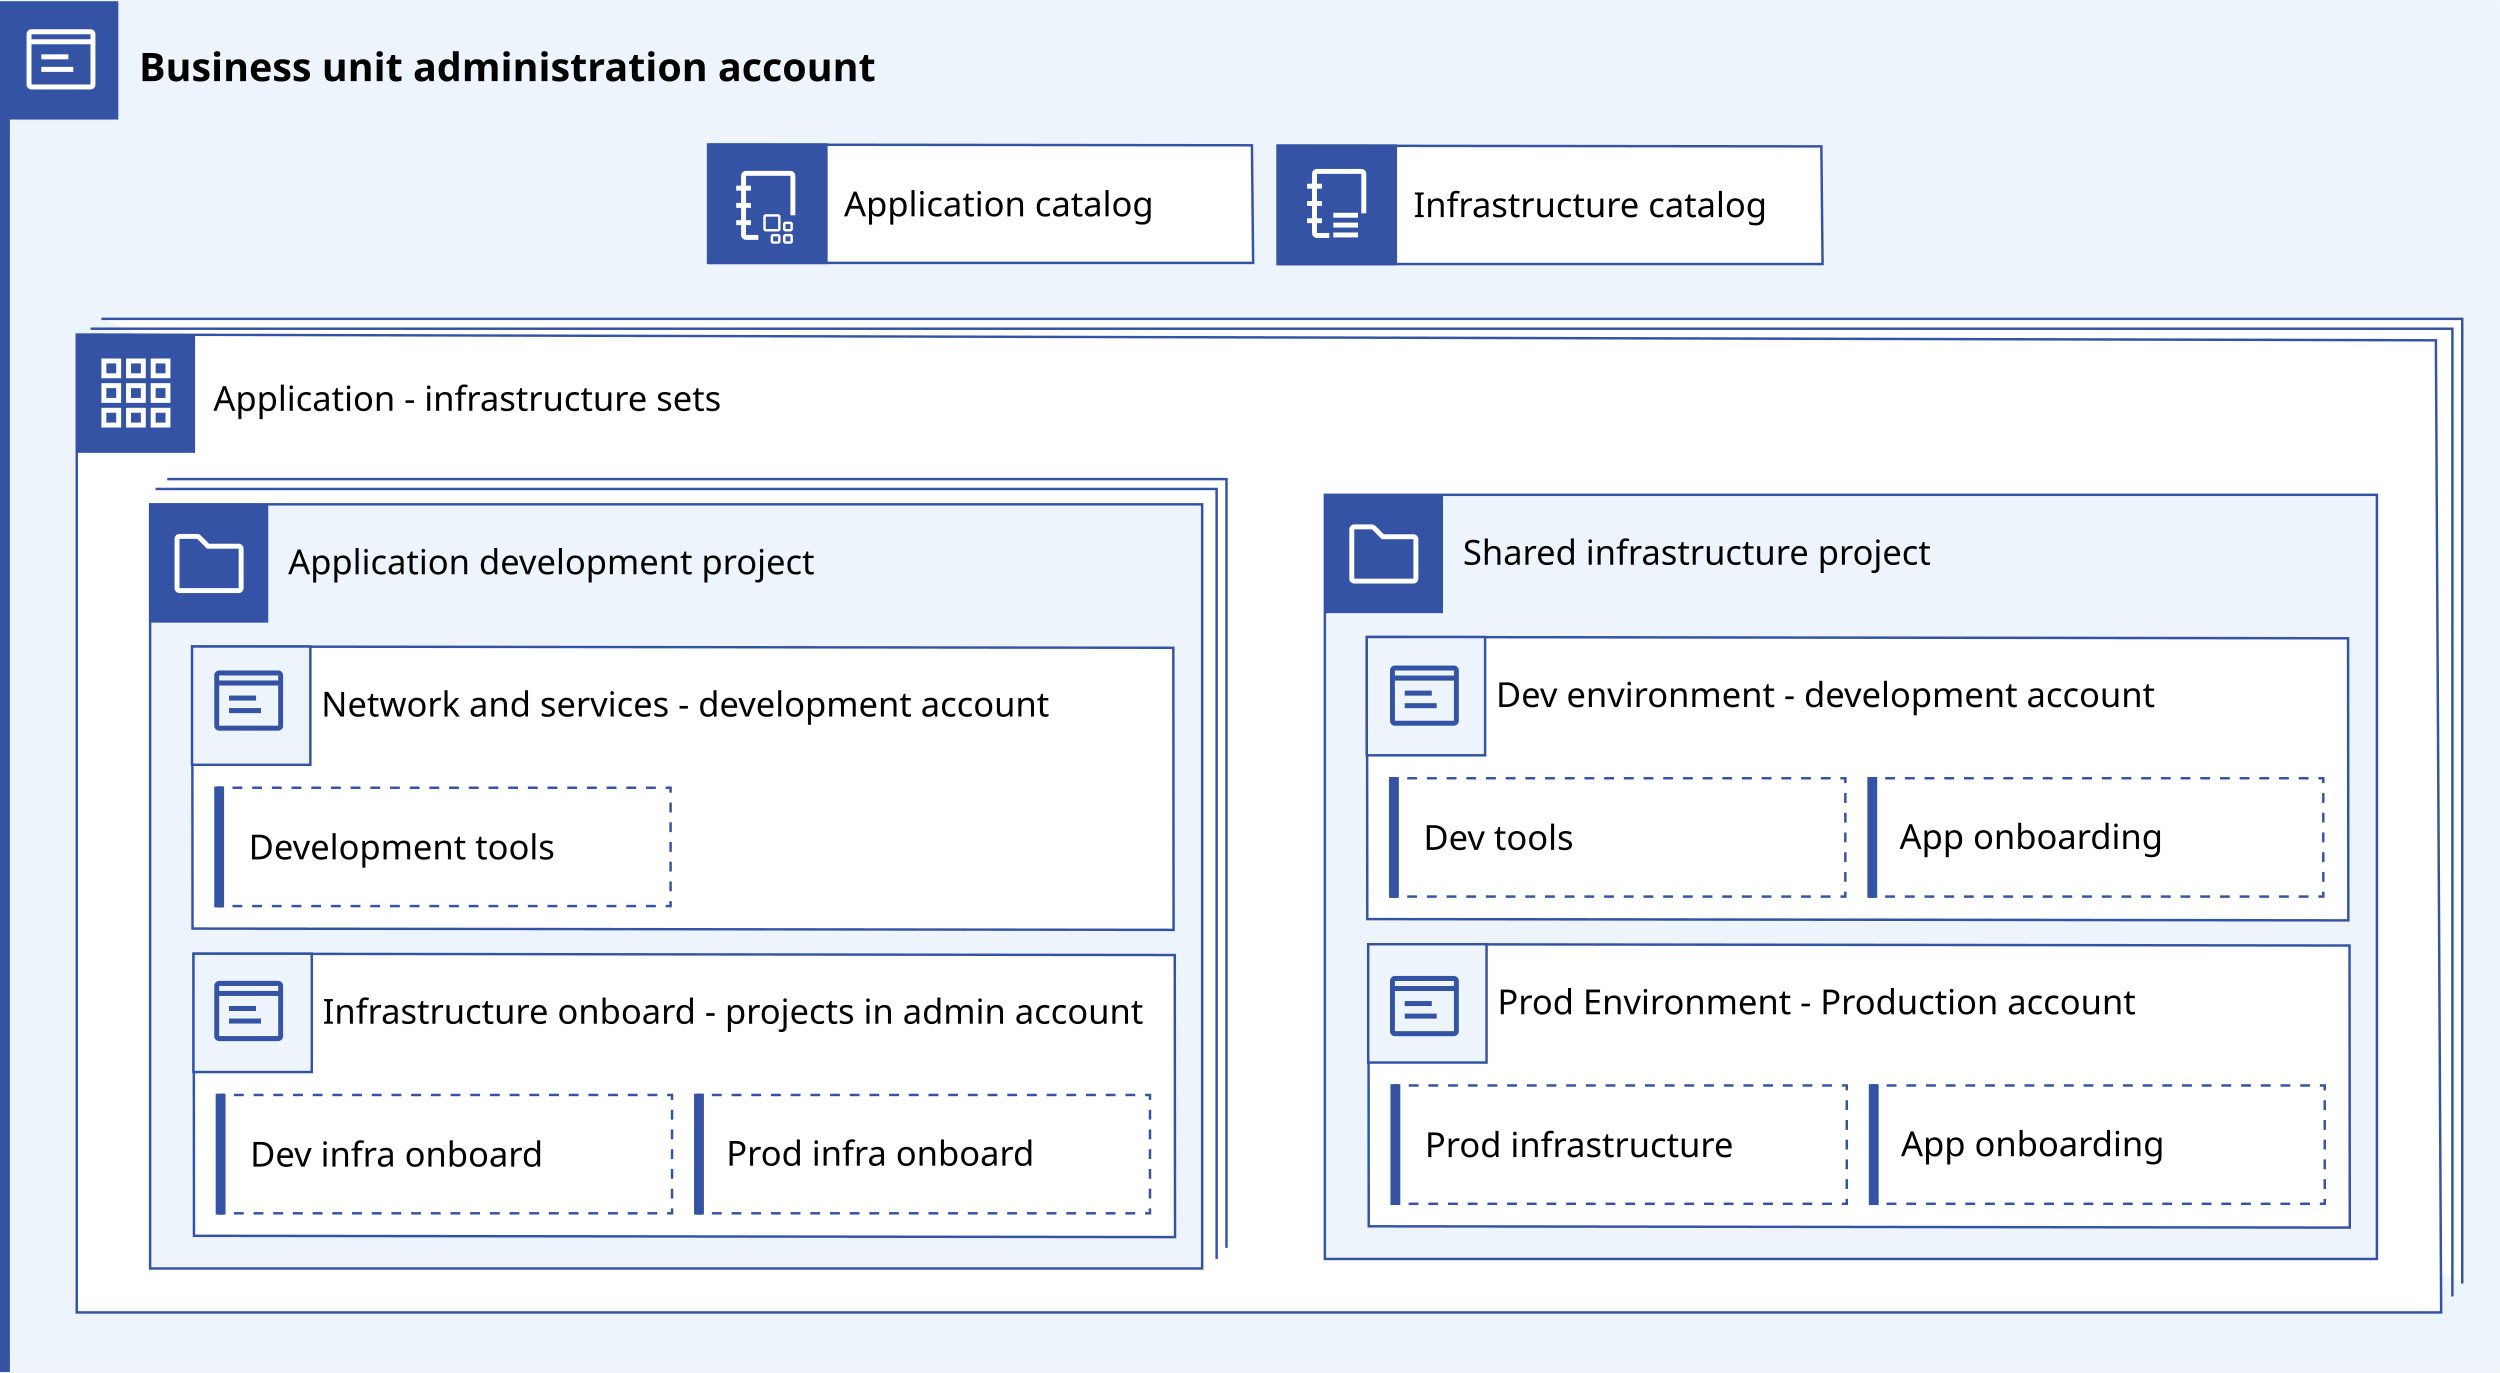
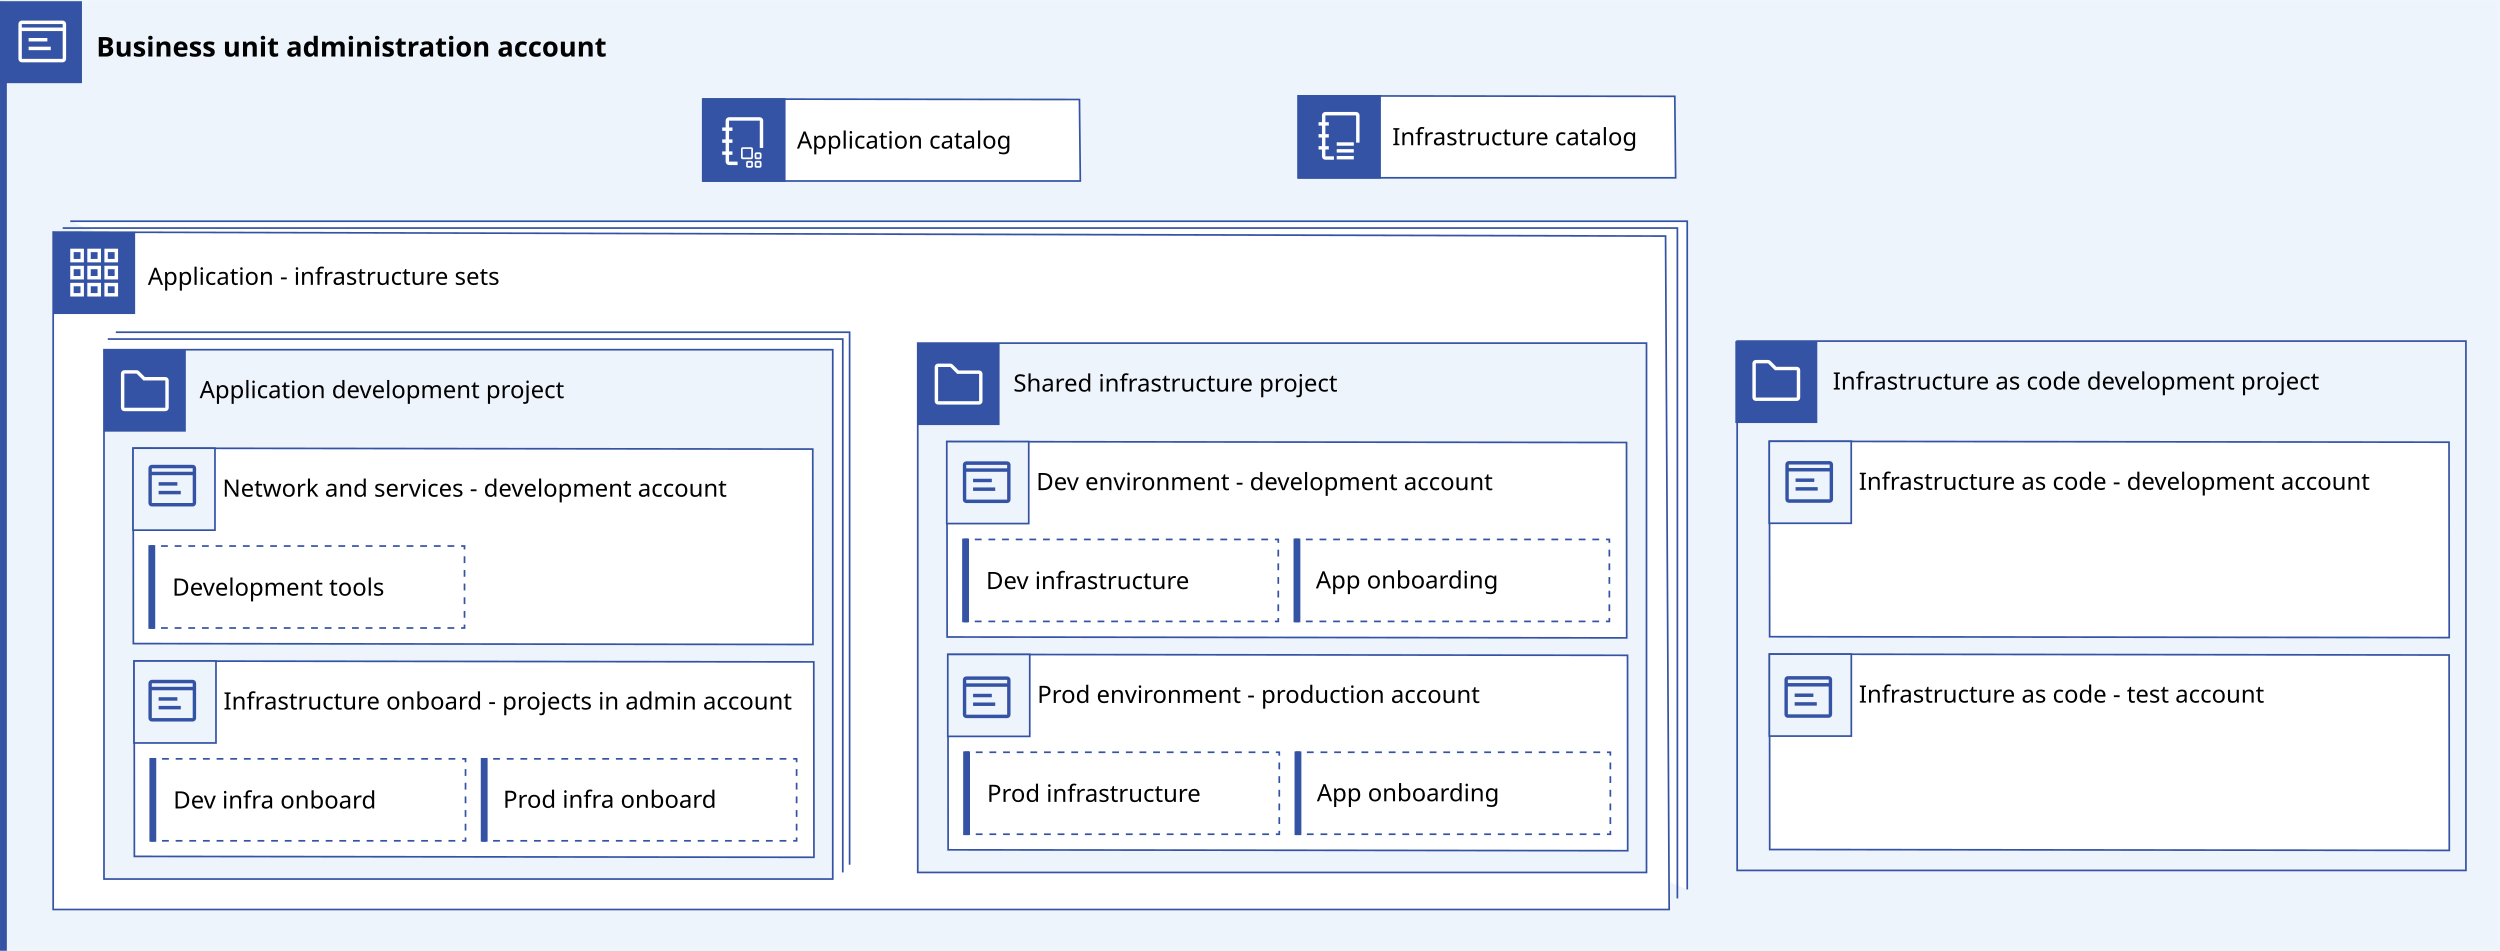
- <svg xmlns="http://www.w3.org/2000/svg" width="1014.111" height="556.552" viewBox="0 0 1014.111 556.552">
+ <svg xmlns="http://www.w3.org/2000/svg" width="1463.984" height="556.758" viewBox="0 0 1463.984 556.758">
  <defs>
    <style>.cls-1,.cls-9{fill:#eef4fb;}.cls-1{stroke:#eef5fb;}.cls-1,.cls-10,.cls-11,.cls-12,.cls-2,.cls-4,.cls-5,.cls-6,.cls-9{stroke-miterlimit:10;}.cls-2,.cls-4,.cls-8{fill:#fff;}.cls-10,.cls-11,.cls-12,.cls-2,.cls-4,.cls-5,.cls-6,.cls-9{stroke:#3553a4;}.cls-2,.cls-5{fill-rule:evenodd;}.cls-3,.cls-6{fill:#3553a4;}.cls-10,.cls-11,.cls-12,.cls-5,.cls-7{fill:none;}.cls-11{stroke-dasharray:3.994 3.994;}.cls-12{stroke-dasharray:4 4;}.cls-13{font-size:16px;font-family:IBMPlexSans-SemiBold, IBM Plex Sans;font-weight:600;}.cls-13,.cls-14{fill:#010101;}.cls-14{font-size:14px;font-family:IBMPlexSans, IBM Plex Sans;}</style>
  </defs>
  <g id="Background">
-     <rect class="cls-1" x="0.512" y="0.5" width="1013.099" height="555.552" />
-     <polyline class="cls-2" points="41.138 129.344 998.797 129.344 998.797 520.652" />
-     <rect class="cls-3" y="0.5" width="48" height="48" />
-     <polygon class="cls-4" points="31.138 135.702 988.103 138.039 990.246 532.388 31.138 532.388 31.138 135.702" />
-     <polyline class="cls-5" points="36.713 133.344 994.797 133.344 994.797 525.908" />
-     <rect class="cls-3" x="31.138" y="135.702" width="48" height="48" />
-     <rect class="cls-6" x="0.512" y="48.5" width="3" height="507.552" />
-     <polygon class="cls-4" points="287.634 58.65 507.834 58.933 508.327 106.65 287.634 106.65 287.634 58.65" />
-     <rect class="cls-6" x="287.227" y="58.65" width="48" height="48" />
-     <polygon class="cls-4" points="518.623 59.097 738.823 59.38 739.316 107.097 518.623 107.097 518.623 59.097" />
-     <rect class="cls-6" x="518.217" y="59.097" width="48" height="48" />
-     <rect id="_Transparent_Rectangle_" data-name="&lt;Transparent Rectangle&gt;" class="cls-7" x="524.85" y="67.097" width="32" height="32" />
-     <path class="cls-8" d="M586.355,100.739h-5v-4h2v-2h-2v-5h2v-2h-2v-5h2v-2h-2v-4h18v16h2v-16a2.006,2.006,0,0,0-2-2h-18a2.006,2.006,0,0,0-2,2v4h-2v2h2v5h-2v2h2v5h-2v2h2v4a2.006,2.006,0,0,0,2,2h5Z" transform="translate(-278.7282 -5.427)" />
-     <path class="cls-8" d="M594.355,99.309h-5a1,1,0,0,1-1-1v-5a1,1,0,0,1,1-1h5a1,1,0,0,1,1,1v5A1,1,0,0,1,594.355,99.309Zm-5-6v5h5v-5Z" transform="translate(-278.7282 -5.427)" />
-     <path class="cls-8" d="M599.355,96.309v2h-2v-2h2m0-1h-2a1,1,0,0,0-1,1v2a1,1,0,0,0,1,1h2a1,1,0,0,0,1-1v-2A1,1,0,0,0,599.355,95.309Z" transform="translate(-278.7282 -5.427)" />
-     <path class="cls-8" d="M599.355,101.309v2h-2v-2h2m0-1h-2a1,1,0,0,0-1,1v2a1,1,0,0,0,1,1h2a1,1,0,0,0,1-1v-2A1,1,0,0,0,599.355,100.309Z" transform="translate(-278.7282 -5.427)" />
-     <path class="cls-8" d="M594.355,101.309v2h-2v-2h2m0-1h-2a1,1,0,0,0-1,1v2a1,1,0,0,0,1,1h2a1,1,0,0,0,1-1v-2A1,1,0,0,0,594.355,100.309Z" transform="translate(-278.7282 -5.427)" />
-     <path class="cls-8" d="M817.945,99.953h-5v-4h2v-2h-2v-5h2v-2h-2v-5h2v-2h-2v-4h18v16h2v-16a2.006,2.006,0,0,0-2-2h-18a2.006,2.006,0,0,0-2,2v4h-2v2h2v5h-2v2h2v5h-2v2h2v4a2.006,2.006,0,0,0,2,2h5Z" transform="translate(-278.7282 -5.427)" />
-     <rect class="cls-8" x="540.85" y="86.307" width="10" height="2" />
-     <rect class="cls-8" x="540.85" y="90.307" width="10" height="2" />
-     <rect class="cls-8" x="540.85" y="94.307" width="10" height="2" />
-     <path class="cls-8" d="M295.494,27.467h10.971v2.035h-10.971Zm0,5.089H308.46v2.035H295.494Z" transform="translate(-278.7282 -5.427)" />
-     <path class="cls-8" d="M315.441,17.289H291.505a2.015,2.015,0,0,0-1.995,2.036V39.68a2.015,2.015,0,0,0,1.995,2.036h23.937a2.015,2.015,0,0,0,1.995-2.036V19.325A2.015,2.015,0,0,0,315.441,17.289Zm0,2.036V21.36H291.505V19.325ZM291.505,39.68V23.396h23.937V39.68Z" transform="translate(-278.7282 -5.427)" />
-     <path class="cls-8" d="M325.866,152.856v4h-4v-4Zm2-2h-8v8h8Zm8,2v4h-4v-4Zm2-2h-8v8h8Zm8,2v4h-4v-4Zm2-2h-8v8h8Zm-22,12v4h-4v-4Zm2-2h-8v8h8Zm8,2v4h-4v-4Zm2-2h-8v8h8Zm8,2v4h-4v-4Zm2-2h-8v8h8Zm-22,12v4h-4v-4Zm2-2h-8v8h8Zm8,2v4h-4v-4Zm2-2h-8v8h8Zm8,2v4h-4v-4Zm2-2h-8v8h8Z" transform="translate(-278.7282 -5.427)" />
-     <polyline class="cls-5" points="63.106 198.347 493.52 198.347 493.52 510.695" />
-     <polyline class="cls-5" points="67.829 194.347 497.52 194.347 497.52 506.173" />
-     <rect class="cls-9" x="537.425" y="200.72" width="426.758" height="309.974" />
-     <rect class="cls-3" x="537.347" y="200.72" width="48" height="48" />
-     <path class="cls-8" d="M835.245,220.147l3.42,3.41.58.59h12.83v16h-24v-20h7.17m0-2h-7.17a2,2,0,0,0-2,2v20a2,2,0,0,0,2,2h24a2,2,0,0,0,2-2v-16a2,2,0,0,0-2-2h-12l-3.41-3.41A2,2,0,0,0,835.245,218.147Z" transform="translate(-278.7282 -5.427)" />
-     <polygon class="cls-4" points="555.113 383.023 953.069 383.547 953.174 497.966 555.218 497.441 555.113 383.023" />
-     <rect class="cls-9" x="555.011" y="383.016" width="48" height="48" />
-     <rect class="cls-8" x="565.434" y="440.314" width="183.706" height="48" />
-     <polyline class="cls-10" points="749.14 486.314 749.14 488.314 747.14 488.314" />
-     <line class="cls-11" x1="743.147" y1="488.314" x2="569.431" y2="488.314" />
-     <polyline class="cls-10" points="567.434 488.314 565.434 488.314 565.434 486.314" />
-     <line class="cls-12" x1="565.434" y1="482.314" x2="565.434" y2="444.314" />
-     <polyline class="cls-10" points="565.434 442.314 565.434 440.314 567.434 440.314" />
-     <line class="cls-11" x1="571.428" y1="440.314" x2="745.144" y2="440.314" />
-     <polyline class="cls-10" points="747.14 440.314 749.14 440.314 749.14 442.314" />
-     <line class="cls-12" x1="749.14" y1="446.314" x2="749.14" y2="484.314" />
-     <rect class="cls-6" x="564.524" y="440.314" width="3" height="48" />
-     <rect class="cls-8" x="759.313" y="440.314" width="183.706" height="48" />
-     <polyline class="cls-10" points="943.019 486.314 943.019 488.314 941.019 488.314" />
-     <line class="cls-11" x1="937.025" y1="488.314" x2="763.31" y2="488.314" />
-     <polyline class="cls-10" points="761.313 488.314 759.313 488.314 759.313 486.314" />
-     <line class="cls-12" x1="759.313" y1="482.314" x2="759.313" y2="444.314" />
-     <polyline class="cls-10" points="759.313 442.314 759.313 440.314 761.313 440.314" />
-     <line class="cls-11" x1="765.306" y1="440.314" x2="939.022" y2="440.314" />
-     <polyline class="cls-10" points="941.019 440.314 943.019 440.314 943.019 442.314" />
-     <line class="cls-12" x1="943.019" y1="446.314" x2="943.019" y2="484.314" />
-     <rect class="cls-6" x="758.573" y="440.314" width="3" height="48" />
-     <polygon class="cls-4" points="554.524 258.4 952.48 258.924 952.584 373.343 554.628 372.819 554.524 258.4" />
-     <rect class="cls-9" x="554.422" y="258.393" width="48" height="48" />
-     <rect class="cls-8" x="564.845" y="315.691" width="183.706" height="48" />
-     <polyline class="cls-10" points="748.551 361.691 748.551 363.691 746.551 363.691" />
-     <line class="cls-11" x1="742.558" y1="363.691" x2="568.842" y2="363.691" />
-     <polyline class="cls-10" points="566.845 363.691 564.845 363.691 564.845 361.691" />
-     <line class="cls-12" x1="564.845" y1="357.691" x2="564.845" y2="319.691" />
-     <polyline class="cls-10" points="564.845 317.691 564.845 315.691 566.845 315.691" />
-     <line class="cls-11" x1="570.839" y1="315.691" x2="744.554" y2="315.691" />
-     <polyline class="cls-10" points="746.551 315.691 748.551 315.691 748.551 317.691" />
-     <line class="cls-12" x1="748.551" y1="321.691" x2="748.551" y2="359.691" />
-     <rect class="cls-6" x="563.934" y="315.691" width="3" height="48" />
-     <rect class="cls-8" x="758.724" y="315.691" width="183.706" height="48" />
-     <polyline class="cls-10" points="942.43 361.691 942.43 363.691 940.43 363.691" />
-     <line class="cls-11" x1="936.436" y1="363.691" x2="762.721" y2="363.691" />
-     <polyline class="cls-10" points="760.724 363.691 758.724 363.691 758.724 361.691" />
-     <line class="cls-12" x1="758.724" y1="357.691" x2="758.724" y2="319.691" />
-     <polyline class="cls-10" points="758.724 317.691 758.724 315.691 760.724 315.691" />
-     <line class="cls-11" x1="764.717" y1="315.691" x2="938.433" y2="315.691" />
-     <polyline class="cls-10" points="940.43 315.691 942.43 315.691 942.43 317.691" />
-     <line class="cls-12" x1="942.43" y1="321.691" x2="942.43" y2="359.691" />
-     <rect class="cls-6" x="757.984" y="315.691" width="3" height="48" />
-     <rect class="cls-9" x="60.894" y="204.576" width="426.758" height="309.974" />
-     <rect class="cls-3" x="60.816" y="204.576" width="48" height="48" />
-     <path class="cls-8" d="M358.714,224.003l3.42,3.41.58.59h12.83v16h-24v-20h7.17m0-2h-7.17a2,2,0,0,0-2,2v20a2,2,0,0,0,2,2h24a2,2,0,0,0,2-2v-16a2,2,0,0,0-2-2h-12l-3.41-3.41A2,2,0,0,0,358.714,222.003Z" transform="translate(-278.7282 -5.427)" />
-     <polygon class="cls-4" points="78.582 386.878 476.538 387.402 476.643 501.821 78.687 501.297 78.582 386.878" />
-     <rect class="cls-9" x="78.48" y="386.872" width="48" height="48" />
-     <rect class="cls-8" x="88.903" y="444.169" width="183.706" height="48" />
-     <polyline class="cls-10" points="272.609 490.169 272.609 492.169 270.609 492.169" />
-     <line class="cls-11" x1="266.616" y1="492.17" x2="92.9" y2="492.17" />
-     <polyline class="cls-10" points="90.903 492.169 88.903 492.169 88.903 490.169" />
-     <line class="cls-12" x1="88.903" y1="486.17" x2="88.903" y2="448.17" />
-     <polyline class="cls-10" points="88.903 446.169 88.903 444.169 90.903 444.169" />
-     <line class="cls-11" x1="94.897" y1="444.17" x2="268.613" y2="444.17" />
-     <polyline class="cls-10" points="270.609 444.169 272.609 444.169 272.609 446.169" />
-     <line class="cls-12" x1="272.609" y1="450.17" x2="272.609" y2="488.17" />
-     <rect class="cls-6" x="87.993" y="444.169" width="3" height="48" />
-     <rect class="cls-8" x="282.782" y="444.169" width="183.706" height="48" />
-     <polyline class="cls-10" points="466.488 490.169 466.488 492.169 464.488 492.169" />
-     <line class="cls-11" x1="460.494" y1="492.17" x2="286.779" y2="492.17" />
-     <polyline class="cls-10" points="284.782 492.169 282.782 492.169 282.782 490.169" />
-     <line class="cls-12" x1="282.782" y1="486.17" x2="282.782" y2="448.17" />
-     <polyline class="cls-10" points="282.782 446.169 282.782 444.169 284.782 444.169" />
-     <line class="cls-11" x1="288.775" y1="444.17" x2="462.491" y2="444.17" />
-     <polyline class="cls-10" points="464.488 444.169 466.488 444.169 466.488 446.169" />
-     <line class="cls-12" x1="466.488" y1="450.17" x2="466.488" y2="488.17" />
-     <rect class="cls-6" x="282.042" y="444.169" width="3" height="48" />
-     <polygon class="cls-4" points="77.992 262.256 475.949 262.78 476.053 377.199 78.097 376.674 77.992 262.256" />
-     <rect class="cls-9" x="77.891" y="262.249" width="48" height="48" />
-     <rect class="cls-8" x="88.314" y="319.547" width="183.706" height="48" />
-     <polyline class="cls-10" points="272.02 365.547 272.02 367.547 270.02 367.547" />
-     <line class="cls-11" x1="266.027" y1="367.547" x2="92.311" y2="367.547" />
-     <polyline class="cls-10" points="90.314 367.547 88.314 367.547 88.314 365.547" />
-     <line class="cls-12" x1="88.314" y1="361.547" x2="88.314" y2="323.547" />
-     <polyline class="cls-10" points="88.314 321.547 88.314 319.547 90.314 319.547" />
-     <line class="cls-11" x1="94.308" y1="319.547" x2="268.023" y2="319.547" />
-     <polyline class="cls-10" points="270.02 319.547 272.02 319.547 272.02 321.547" />
-     <line class="cls-12" x1="272.02" y1="325.547" x2="272.02" y2="363.547" />
-     <rect class="cls-6" x="87.403" y="319.547" width="3" height="48" />
-     <path class="cls-3" d="M371.628,287.569h10.971v2.036h-10.971Zm0,5.089h12.966v2.036H371.628Z" transform="translate(-278.7282 -5.427)" />
-     <path class="cls-3" d="M391.575,277.391H367.639a2.015,2.015,0,0,0-1.995,2.035v20.356a2.015,2.015,0,0,0,1.995,2.035h23.937a2.015,2.015,0,0,0,1.995-2.035V279.427A2.015,2.015,0,0,0,391.575,277.391Zm0,2.035v2.036H367.639v-2.036Zm-23.937,20.356V283.498h23.937v16.285Z" transform="translate(-278.7282 -5.427)" />
-     <path class="cls-3" d="M371.628,413.498h10.971v2.035h-10.971Zm0,5.089h12.966v2.035H371.628Z" transform="translate(-278.7282 -5.427)" />
-     <path class="cls-3" d="M391.575,403.321H367.639a2.015,2.015,0,0,0-1.995,2.035v20.356a2.015,2.015,0,0,0,1.995,2.036h23.937a2.015,2.015,0,0,0,1.995-2.036V405.356A2.015,2.015,0,0,0,391.575,403.321Zm0,2.035v2.036H367.639v-2.036Zm-23.937,20.356V409.427h23.937v16.285Z" transform="translate(-278.7282 -5.427)" />
-     <path class="cls-3" d="M848.554,411.498h10.971v2.035h-10.971Zm0,5.089H861.52v2.035H848.554Z" transform="translate(-278.7282 -5.427)" />
-     <path class="cls-3" d="M868.502,401.321H844.565a2.015,2.015,0,0,0-1.995,2.035v20.356a2.015,2.015,0,0,0,1.995,2.036h23.937a2.015,2.015,0,0,0,1.995-2.036V403.356A2.015,2.015,0,0,0,868.502,401.321Zm0,2.035v2.036H844.565v-2.036ZM844.565,423.712V407.427h23.937v16.285Z" transform="translate(-278.7282 -5.427)" />
-     <path class="cls-3" d="M848.554,285.569h10.971v2.036h-10.971Zm0,5.089H861.52v2.036H848.554Z" transform="translate(-278.7282 -5.427)" />
-     <path class="cls-3" d="M868.502,275.391H844.565a2.015,2.015,0,0,0-1.995,2.035v20.356a2.015,2.015,0,0,0,1.995,2.035h23.937a2.015,2.015,0,0,0,1.995-2.035V277.427A2.015,2.015,0,0,0,868.502,275.391Zm0,2.035v2.036H844.565v-2.036ZM844.565,297.783V281.498h23.937v16.285Z" transform="translate(-278.7282 -5.427)" />
+     <rect class="cls-1" x="3.512" y="0.5" width="1459.972" height="555.552" />
+     <polyline class="cls-2" points="41.138 129.549 988.033 129.549 988.033 520.857" />
+     <rect class="cls-3" y="0.705" width="48" height="48" />
+     <polygon class="cls-4" points="31.138 135.907 975.344 138.245 977.458 532.593 31.138 532.593 31.138 135.907" />
+     <polyline class="cls-5" points="36.713 133.549 982.265 133.549 982.265 526.114" />
+     <rect class="cls-3" x="31.138" y="135.907" width="48" height="48" />
+     <rect class="cls-6" x="0.512" y="48.705" width="3" height="507.552" />
+     <polygon class="cls-4" points="411.926 57.987 632.126 58.27 632.619 105.987 411.926 105.987 411.926 57.987" />
+     <rect class="cls-6" x="411.519" y="57.987" width="48" height="48" />
+     <polygon class="cls-4" points="760.547 56.128 980.747 56.411 981.24 104.128 760.547 104.128 760.547 56.128" />
+     <rect class="cls-6" x="760.14" y="56.128" width="48" height="48" />
+     <rect id="_Transparent_Rectangle_" data-name="&lt;Transparent Rectangle&gt;" class="cls-7" x="766.774" y="64.128" width="32" height="32" />
+     <path class="cls-8" d="M437.459,104.346h-5v-4h2v-2h-2v-5h2v-2h-2v-5h2v-2h-2v-4h18v16h2v-16a2.006,2.006,0,0,0-2-2h-18a2.006,2.006,0,0,0-2,2v4h-2v2h2v5h-2v2h2v5h-2v2h2v4a2.006,2.006,0,0,0,2,2h5Z" transform="translate(-5.5394 -9.6976)" />
+     <path class="cls-8" d="M445.459,102.917h-5a1,1,0,0,1-1-1v-5a1,1,0,0,1,1-1h5a1,1,0,0,1,1,1v5A1,1,0,0,1,445.459,102.917Zm-5-6v5h5v-5Z" transform="translate(-5.5394 -9.6976)" />
+     <path class="cls-8" d="M450.459,99.917v2h-2v-2h2m0-1h-2a1,1,0,0,0-1,1v2a1,1,0,0,0,1,1h2a1,1,0,0,0,1-1v-2A1,1,0,0,0,450.459,98.917Z" transform="translate(-5.5394 -9.6976)" />
+     <path class="cls-8" d="M450.459,104.917v2h-2v-2h2m0-1h-2a1,1,0,0,0-1,1v2a1,1,0,0,0,1,1h2a1,1,0,0,0,1-1v-2A1,1,0,0,0,450.459,103.917Z" transform="translate(-5.5394 -9.6976)" />
+     <path class="cls-8" d="M445.459,104.917v2h-2v-2h2m0-1h-2a1,1,0,0,0-1,1v2a1,1,0,0,0,1,1h2a1,1,0,0,0,1-1v-2A1,1,0,0,0,445.459,103.917Z" transform="translate(-5.5394 -9.6976)" />
+     <path class="cls-8" d="M786.68,101.255h-5v-4h2v-2h-2v-5h2v-2h-2v-5h2v-2h-2v-4h18v16h2v-16a2.006,2.006,0,0,0-2-2h-18a2.006,2.006,0,0,0-2,2v4h-2v2h2v5h-2v2h2v5h-2v2h2v4a2.006,2.006,0,0,0,2,2h5Z" transform="translate(-5.5394 -9.6976)" />
+     <rect class="cls-8" x="782.774" y="83.338" width="10" height="2" />
+     <rect class="cls-8" x="782.774" y="87.338" width="10" height="2" />
+     <rect class="cls-8" x="782.774" y="91.338" width="10" height="2" />
+     <path class="cls-8" d="M22.305,31.943h10.971v2.036H22.305Zm0,5.089H35.271v2.036H22.305Z" transform="translate(-5.5394 -9.6976)" />
+     <path class="cls-8" d="M42.252,21.765H18.316A2.015,2.015,0,0,0,16.321,23.8V44.156a2.015,2.015,0,0,0,1.995,2.035H42.252a2.015,2.015,0,0,0,1.995-2.035V23.8A2.015,2.015,0,0,0,42.252,21.765Zm0,2.036v2.035H18.316V23.8ZM18.316,44.156V27.872H42.252V44.156Z" transform="translate(-5.5394 -9.6976)" />
+     <path class="cls-8" d="M52.677,157.332v4h-4v-4Zm2-2h-8v8h8Zm8,2v4h-4v-4Zm2-2h-8v8h8Zm8,2v4h-4v-4Zm2-2h-8v8h8Zm-22,12v4h-4v-4Zm2-2h-8v8h8Zm8,2v4h-4v-4Zm2-2h-8v8h8Zm8,2v4h-4v-4Zm2-2h-8v8h8Zm-22,12v4h-4v-4Zm2-2h-8v8h8Zm8,2v4h-4v-4Zm2-2h-8v8h8Zm8,2v4h-4v-4Zm2-2h-8v8h8Z" transform="translate(-5.5394 -9.6976)" />
+     <polyline class="cls-5" points="63.106 198.552 493.52 198.552 493.52 510.9" />
+     <polyline class="cls-5" points="67.829 194.552 497.52 194.552 497.52 506.378" />
+     <rect class="cls-9" x="537.425" y="200.925" width="426.758" height="309.974" />
+     <rect class="cls-3" x="537.347" y="200.925" width="48" height="48" />
+     <path class="cls-8" d="M562.057,224.623l3.42,3.41.58.59h12.83v16h-24v-20h7.17m0-2h-7.17a2,2,0,0,0-2,2v20a2,2,0,0,0,2,2h24a2,2,0,0,0,2-2v-16a2,2,0,0,0-2-2h-12l-3.41-3.41A2,2,0,0,0,562.057,222.623Z" transform="translate(-5.5394 -9.6976)" />
+     <polygon class="cls-4" points="555.113 383.228 953.069 383.752 953.174 498.171 555.218 497.647 555.113 383.228" />
+     <rect class="cls-9" x="555.011" y="383.221" width="48" height="48" />
+     <rect class="cls-8" x="565.434" y="440.519" width="183.706" height="48" />
+     <polyline class="cls-10" points="749.14 486.519 749.14 488.519 747.14 488.519" />
+     <line class="cls-11" x1="743.147" y1="488.519" x2="569.431" y2="488.519" />
+     <polyline class="cls-10" points="567.434 488.519 565.434 488.519 565.434 486.519" />
+     <line class="cls-12" x1="565.434" y1="482.519" x2="565.434" y2="444.519" />
+     <polyline class="cls-10" points="565.434 442.519 565.434 440.519 567.434 440.519" />
+     <line class="cls-11" x1="571.428" y1="440.519" x2="745.144" y2="440.519" />
+     <polyline class="cls-10" points="747.14 440.519 749.14 440.519 749.14 442.519" />
+     <line class="cls-12" x1="749.14" y1="446.519" x2="749.14" y2="484.519" />
+     <rect class="cls-6" x="564.524" y="440.519" width="3" height="48" />
+     <rect class="cls-8" x="759.313" y="440.519" width="183.706" height="48" />
+     <polyline class="cls-10" points="943.019 486.519 943.019 488.519 941.019 488.519" />
+     <line class="cls-11" x1="937.025" y1="488.519" x2="763.31" y2="488.519" />
+     <polyline class="cls-10" points="761.313 488.519 759.313 488.519 759.313 486.519" />
+     <line class="cls-12" x1="759.313" y1="482.519" x2="759.313" y2="444.519" />
+     <polyline class="cls-10" points="759.313 442.519 759.313 440.519 761.313 440.519" />
+     <line class="cls-11" x1="765.306" y1="440.519" x2="939.022" y2="440.519" />
+     <polyline class="cls-10" points="941.019 440.519 943.019 440.519 943.019 442.519" />
+     <line class="cls-12" x1="943.019" y1="446.519" x2="943.019" y2="484.519" />
+     <rect class="cls-6" x="758.573" y="440.519" width="3" height="48" />
+     <polygon class="cls-4" points="554.524 258.605 952.48 259.129 952.584 373.548 554.628 373.024 554.524 258.605" />
+     <rect class="cls-9" x="554.422" y="258.599" width="48" height="48" />
+     <rect class="cls-8" x="564.845" y="315.896" width="183.706" height="48" />
+     <polyline class="cls-10" points="748.551 361.896 748.551 363.896 746.551 363.896" />
+     <line class="cls-11" x1="742.558" y1="363.896" x2="568.842" y2="363.896" />
+     <polyline class="cls-10" points="566.845 363.896 564.845 363.896 564.845 361.896" />
+     <line class="cls-12" x1="564.845" y1="357.896" x2="564.845" y2="319.896" />
+     <polyline class="cls-10" points="564.845 317.896 564.845 315.896 566.845 315.896" />
+     <line class="cls-11" x1="570.839" y1="315.896" x2="744.554" y2="315.896" />
+     <polyline class="cls-10" points="746.551 315.896 748.551 315.896 748.551 317.896" />
+     <line class="cls-12" x1="748.551" y1="321.896" x2="748.551" y2="359.896" />
+     <rect class="cls-6" x="563.934" y="315.896" width="3" height="48" />
+     <rect class="cls-8" x="758.724" y="315.896" width="183.706" height="48" />
+     <polyline class="cls-10" points="942.43 361.896 942.43 363.896 940.43 363.896" />
+     <line class="cls-11" x1="936.436" y1="363.896" x2="762.721" y2="363.896" />
+     <polyline class="cls-10" points="760.724 363.896 758.724 363.896 758.724 361.896" />
+     <line class="cls-12" x1="758.724" y1="357.896" x2="758.724" y2="319.896" />
+     <polyline class="cls-10" points="758.724 317.896 758.724 315.896 760.724 315.896" />
+     <line class="cls-11" x1="764.717" y1="315.896" x2="938.433" y2="315.896" />
+     <polyline class="cls-10" points="940.43 315.896 942.43 315.896 942.43 317.896" />
+     <line class="cls-12" x1="942.43" y1="321.896" x2="942.43" y2="359.896" />
+     <rect class="cls-6" x="757.984" y="315.896" width="3" height="48" />
+     <rect class="cls-9" x="60.894" y="204.781" width="426.758" height="309.974" />
+     <rect class="cls-3" x="60.816" y="204.781" width="48" height="48" />
+     <path class="cls-8" d="M85.526,228.479l3.42,3.41.58.59h12.83v16h-24v-20h7.17m0-2h-7.17a2,2,0,0,0-2,2v20a2,2,0,0,0,2,2h24a2,2,0,0,0,2-2v-16a2,2,0,0,0-2-2h-12l-3.41-3.41A2,2,0,0,0,85.526,226.479Z" transform="translate(-5.5394 -9.6976)" />
+     <polygon class="cls-4" points="78.582 387.083 476.538 387.607 476.643 502.026 78.687 501.502 78.582 387.083" />
+     <rect class="cls-9" x="78.48" y="387.077" width="48" height="48" />
+     <rect class="cls-8" x="88.903" y="444.375" width="183.706" height="48" />
+     <polyline class="cls-10" points="272.609 490.375 272.609 492.375 270.609 492.375" />
+     <line class="cls-11" x1="266.616" y1="492.375" x2="92.9" y2="492.375" />
+     <polyline class="cls-10" points="90.903 492.375 88.903 492.375 88.903 490.375" />
+     <line class="cls-12" x1="88.903" y1="486.375" x2="88.903" y2="448.375" />
+     <polyline class="cls-10" points="88.903 446.375 88.903 444.375 90.903 444.375" />
+     <line class="cls-11" x1="94.897" y1="444.375" x2="268.613" y2="444.375" />
+     <polyline class="cls-10" points="270.609 444.375 272.609 444.375 272.609 446.375" />
+     <line class="cls-12" x1="272.609" y1="450.375" x2="272.609" y2="488.375" />
+     <rect class="cls-6" x="87.993" y="444.375" width="3" height="48" />
+     <rect class="cls-8" x="282.782" y="444.375" width="183.706" height="48" />
+     <polyline class="cls-10" points="466.488 490.375 466.488 492.375 464.488 492.375" />
+     <line class="cls-11" x1="460.494" y1="492.375" x2="286.779" y2="492.375" />
+     <polyline class="cls-10" points="284.782 492.375 282.782 492.375 282.782 490.375" />
+     <line class="cls-12" x1="282.782" y1="486.375" x2="282.782" y2="448.375" />
+     <polyline class="cls-10" points="282.782 446.375 282.782 444.375 284.782 444.375" />
+     <line class="cls-11" x1="288.775" y1="444.375" x2="462.491" y2="444.375" />
+     <polyline class="cls-10" points="464.488 444.375 466.488 444.375 466.488 446.375" />
+     <line class="cls-12" x1="466.488" y1="450.375" x2="466.488" y2="488.375" />
+     <rect class="cls-6" x="282.042" y="444.375" width="3" height="48" />
+     <polygon class="cls-4" points="77.992 262.461 475.949 262.985 476.053 377.404 78.097 376.88 77.992 262.461" />
+     <rect class="cls-9" x="77.891" y="262.454" width="48" height="48" />
+     <rect class="cls-8" x="88.314" y="319.752" width="183.706" height="48" />
+     <polyline class="cls-10" points="272.02 365.752 272.02 367.752 270.02 367.752" />
+     <line class="cls-11" x1="266.027" y1="367.752" x2="92.311" y2="367.752" />
+     <polyline class="cls-10" points="90.314 367.752 88.314 367.752 88.314 365.752" />
+     <line class="cls-12" x1="88.314" y1="361.752" x2="88.314" y2="323.752" />
+     <polyline class="cls-10" points="88.314 321.752 88.314 319.752 90.314 319.752" />
+     <line class="cls-11" x1="94.308" y1="319.752" x2="268.023" y2="319.752" />
+     <polyline class="cls-10" points="270.02 319.752 272.02 319.752 272.02 321.752" />
+     <line class="cls-12" x1="272.02" y1="325.752" x2="272.02" y2="363.752" />
+     <rect class="cls-6" x="87.403" y="319.752" width="3" height="48" />
+     <path class="cls-3" d="M98.439,292.045H109.41V294.08H98.439Zm0,5.089h12.966v2.035H98.439Z" transform="translate(-5.5394 -9.6976)" />
+     <path class="cls-3" d="M118.386,281.867H94.45a2.015,2.015,0,0,0-1.995,2.036v20.356a2.015,2.015,0,0,0,1.995,2.036h23.937a2.015,2.015,0,0,0,1.995-2.036V283.903A2.015,2.015,0,0,0,118.386,281.867Zm0,2.036v2.036H94.45v-2.036ZM94.45,304.258V287.974h23.937v16.285Z" transform="translate(-5.5394 -9.6976)" />
+     <path class="cls-3" d="M98.439,417.974H109.41V420.01H98.439Zm0,5.089h12.966v2.036H98.439Z" transform="translate(-5.5394 -9.6976)" />
+     <path class="cls-3" d="M118.386,407.796H94.45a2.015,2.015,0,0,0-1.995,2.036v20.356a2.015,2.015,0,0,0,1.995,2.035h23.937a2.015,2.015,0,0,0,1.995-2.035V409.832A2.015,2.015,0,0,0,118.386,407.796Zm0,2.036v2.035H94.45v-2.035ZM94.45,430.187V413.903h23.937v16.285Z" transform="translate(-5.5394 -9.6976)" />
+     <path class="cls-3" d="M575.366,415.974h10.971V418.01H575.366Zm0,5.089h12.966v2.036H575.366Z" transform="translate(-5.5394 -9.6976)" />
+     <path class="cls-3" d="M595.313,405.796H571.376a2.015,2.015,0,0,0-1.995,2.036v20.356a2.015,2.015,0,0,0,1.995,2.035h23.937a2.015,2.015,0,0,0,1.995-2.035V407.832A2.015,2.015,0,0,0,595.313,405.796Zm0,2.036v2.035H571.376v-2.035Zm-23.937,20.356V411.903h23.937v16.285Z" transform="translate(-5.5394 -9.6976)" />
+     <path class="cls-3" d="M575.366,290.045h10.971V292.08H575.366Zm0,5.089h12.966v2.035H575.366Z" transform="translate(-5.5394 -9.6976)" />
+     <path class="cls-3" d="M595.313,279.867H571.376a2.015,2.015,0,0,0-1.995,2.036v20.356a2.015,2.015,0,0,0,1.995,2.036h23.937a2.015,2.015,0,0,0,1.995-2.036V281.903A2.015,2.015,0,0,0,595.313,279.867Zm0,2.036v2.036H571.376v-2.036Zm-23.937,20.356V285.974h23.937v16.285Z" transform="translate(-5.5394 -9.6976)" />
  </g>
  <g id="Text">
-     <text class="cls-13" transform="translate(56.4034 32.9123)">Business unit administration account </text>
-     <text class="cls-14" transform="translate(86.5611 166.6506)">Application - infrastructure sets</text>
-     <text class="cls-14" transform="translate(342.3836 87.7453)">Application catalog</text>
-     <text class="cls-14" transform="translate(573.3731 88.073)">Infrastructure catalog</text>
-     <text class="cls-14" transform="translate(593.4256 229.0793)">Shared infrastructure project</text>
-     <text class="cls-14" transform="translate(607.4212 411.4223)">Prod Environment - Production account</text>
-     <text class="cls-14" transform="translate(577.9983 469.3642)">Prod infrastructure</text>
-     <text class="cls-14" transform="translate(771.137 468.9923)">App onboarding</text>
-     <text class="cls-14" transform="translate(606.8318 286.7995)">Dev environment - development account</text>
-     <text class="cls-14" transform="translate(577.409 344.7417)">Dev tools</text>
-     <text class="cls-14" transform="translate(770.5476 344.3697)">App onboarding</text>
-     <text class="cls-14" transform="translate(116.8946 232.935)">Application development project</text>
-     <text class="cls-14" transform="translate(130.8904 415.2781)">Infrastructure onboard - projects in admin account</text>
-     <text class="cls-14" transform="translate(101.4673 473.2199)">Dev infra onboard</text>
-     <text class="cls-14" transform="translate(294.6062 472.848)">Prod infra onboard</text>
-     <text class="cls-14" transform="translate(130.3006 290.6553)">Network and services - development account</text>
-     <text class="cls-14" transform="translate(100.878 348.5974)">Development tools</text>
+     <text class="cls-13" transform="translate(56.4034 33.1175)">Business unit administration account </text>
+     <text class="cls-14" transform="translate(86.5607 166.7975)">Application - infrastructure sets</text>
+     <text class="cls-14" transform="translate(466.6761 87.0221)">Application catalog</text>
+     <text class="cls-14" transform="translate(815.2967 85.046)">Infrastructure catalog</text>
+     <text class="cls-14" transform="translate(593.4256 229.2845)">Shared infrastructure project</text>
+     <text class="cls-14" transform="translate(607.4213 411.6274)">Prod environment - production account</text>
+     <text class="cls-14" transform="translate(577.9984 469.5693)">Prod infrastructure</text>
+     <text class="cls-14" transform="translate(771.1371 469.1974)">App onboarding</text>
+     <text class="cls-14" transform="translate(606.8319 287.0047)">Dev environment - development account</text>
+     <text class="cls-14" transform="translate(577.409 344.9467)">Dev infrastructure</text>
+     <text class="cls-14" transform="translate(770.5477 344.5748)">App onboarding</text>
+     <text class="cls-14" transform="translate(116.8946 233.1402)">Application development project</text>
+     <text class="cls-14" transform="translate(130.8905 415.4831)">Infrastructure onboard - projects in admin account</text>
+     <text class="cls-14" transform="translate(101.4674 473.425)">Dev infra onboard</text>
+     <text class="cls-14" transform="translate(294.6063 473.0531)">Prod infra onboard</text>
+     <text class="cls-14" transform="translate(130.3006 290.8604)">Network and services - development account</text>
+     <text class="cls-14" transform="translate(100.878 348.8025)">Development tools</text>
+     <rect class="cls-9" x="1017.27" y="199.739" width="426.758" height="309.974" />
+     <rect class="cls-3" x="1016.192" y="199.739" width="48" height="48" />
+     <text class="cls-14" transform="translate(1073.27 228.098)">Infrastructure as code development project</text>
+     <path class="cls-8" d="M1040.901,222.478l3.42,3.41.58.59h12.83v16h-24v-20h7.17m0-2h-7.17a2,2,0,0,0-2,2v20a2,2,0,0,0,2,2h24a2,2,0,0,0,2-2v-16a2,2,0,0,0-2-2h-12l-3.41-3.41A2,2,0,0,0,1040.901,220.478Z" transform="translate(-5.5394 -9.6976)" />
+     <polygon class="cls-4" points="1036.175 258.428 1434.131 258.952 1434.236 373.371 1036.28 372.847 1036.175 258.428" />
+     <rect class="cls-9" x="1036.073" y="258.421" width="48" height="48" />
+     <path class="cls-3" d="M1057.017,289.868h10.971v2.035h-10.971Zm0,5.089h12.966v2.035H1057.017Z" transform="translate(-5.5394 -9.6976)" />
+     <path class="cls-3" d="M1076.964,279.69h-23.937a2.015,2.015,0,0,0-1.995,2.035v20.356a2.015,2.015,0,0,0,1.995,2.036h23.937a2.015,2.015,0,0,0,1.995-2.036V281.726A2.015,2.015,0,0,0,1076.964,279.69Zm0,2.035v2.036h-23.937v-2.036Zm-23.937,20.356V285.797h23.937v16.284Z" transform="translate(-5.5394 -9.6976)" />
+     <text class="cls-14" transform="translate(1088.484 286.8277)">Infrastructure as code - development account</text>
+     <polygon class="cls-4" points="1036.226 383.051 1434.182 383.575 1434.287 497.994 1036.331 497.47 1036.226 383.051" />
+     <rect class="cls-9" x="1036.124" y="383.044" width="48" height="48" />
+     <path class="cls-3" d="M1056.479,415.797h10.971v2.036h-10.971Zm0,5.089h12.966v2.036h-12.966Z" transform="translate(-5.5394 -9.6976)" />
+     <path class="cls-3" d="M1076.426,405.619h-23.937a2.015,2.015,0,0,0-1.995,2.036V428.01a2.015,2.015,0,0,0,1.995,2.036h23.937a2.015,2.015,0,0,0,1.995-2.036V407.655A2.015,2.015,0,0,0,1076.426,405.619Zm0,2.036V409.69h-23.937v-2.036ZM1052.489,428.01V411.726h23.937V428.01Z" transform="translate(-5.5394 -9.6976)" />
+     <text class="cls-14" transform="translate(1088.534 411.4503)">Infrastructure as code - test account</text>
  </g>
</svg>
